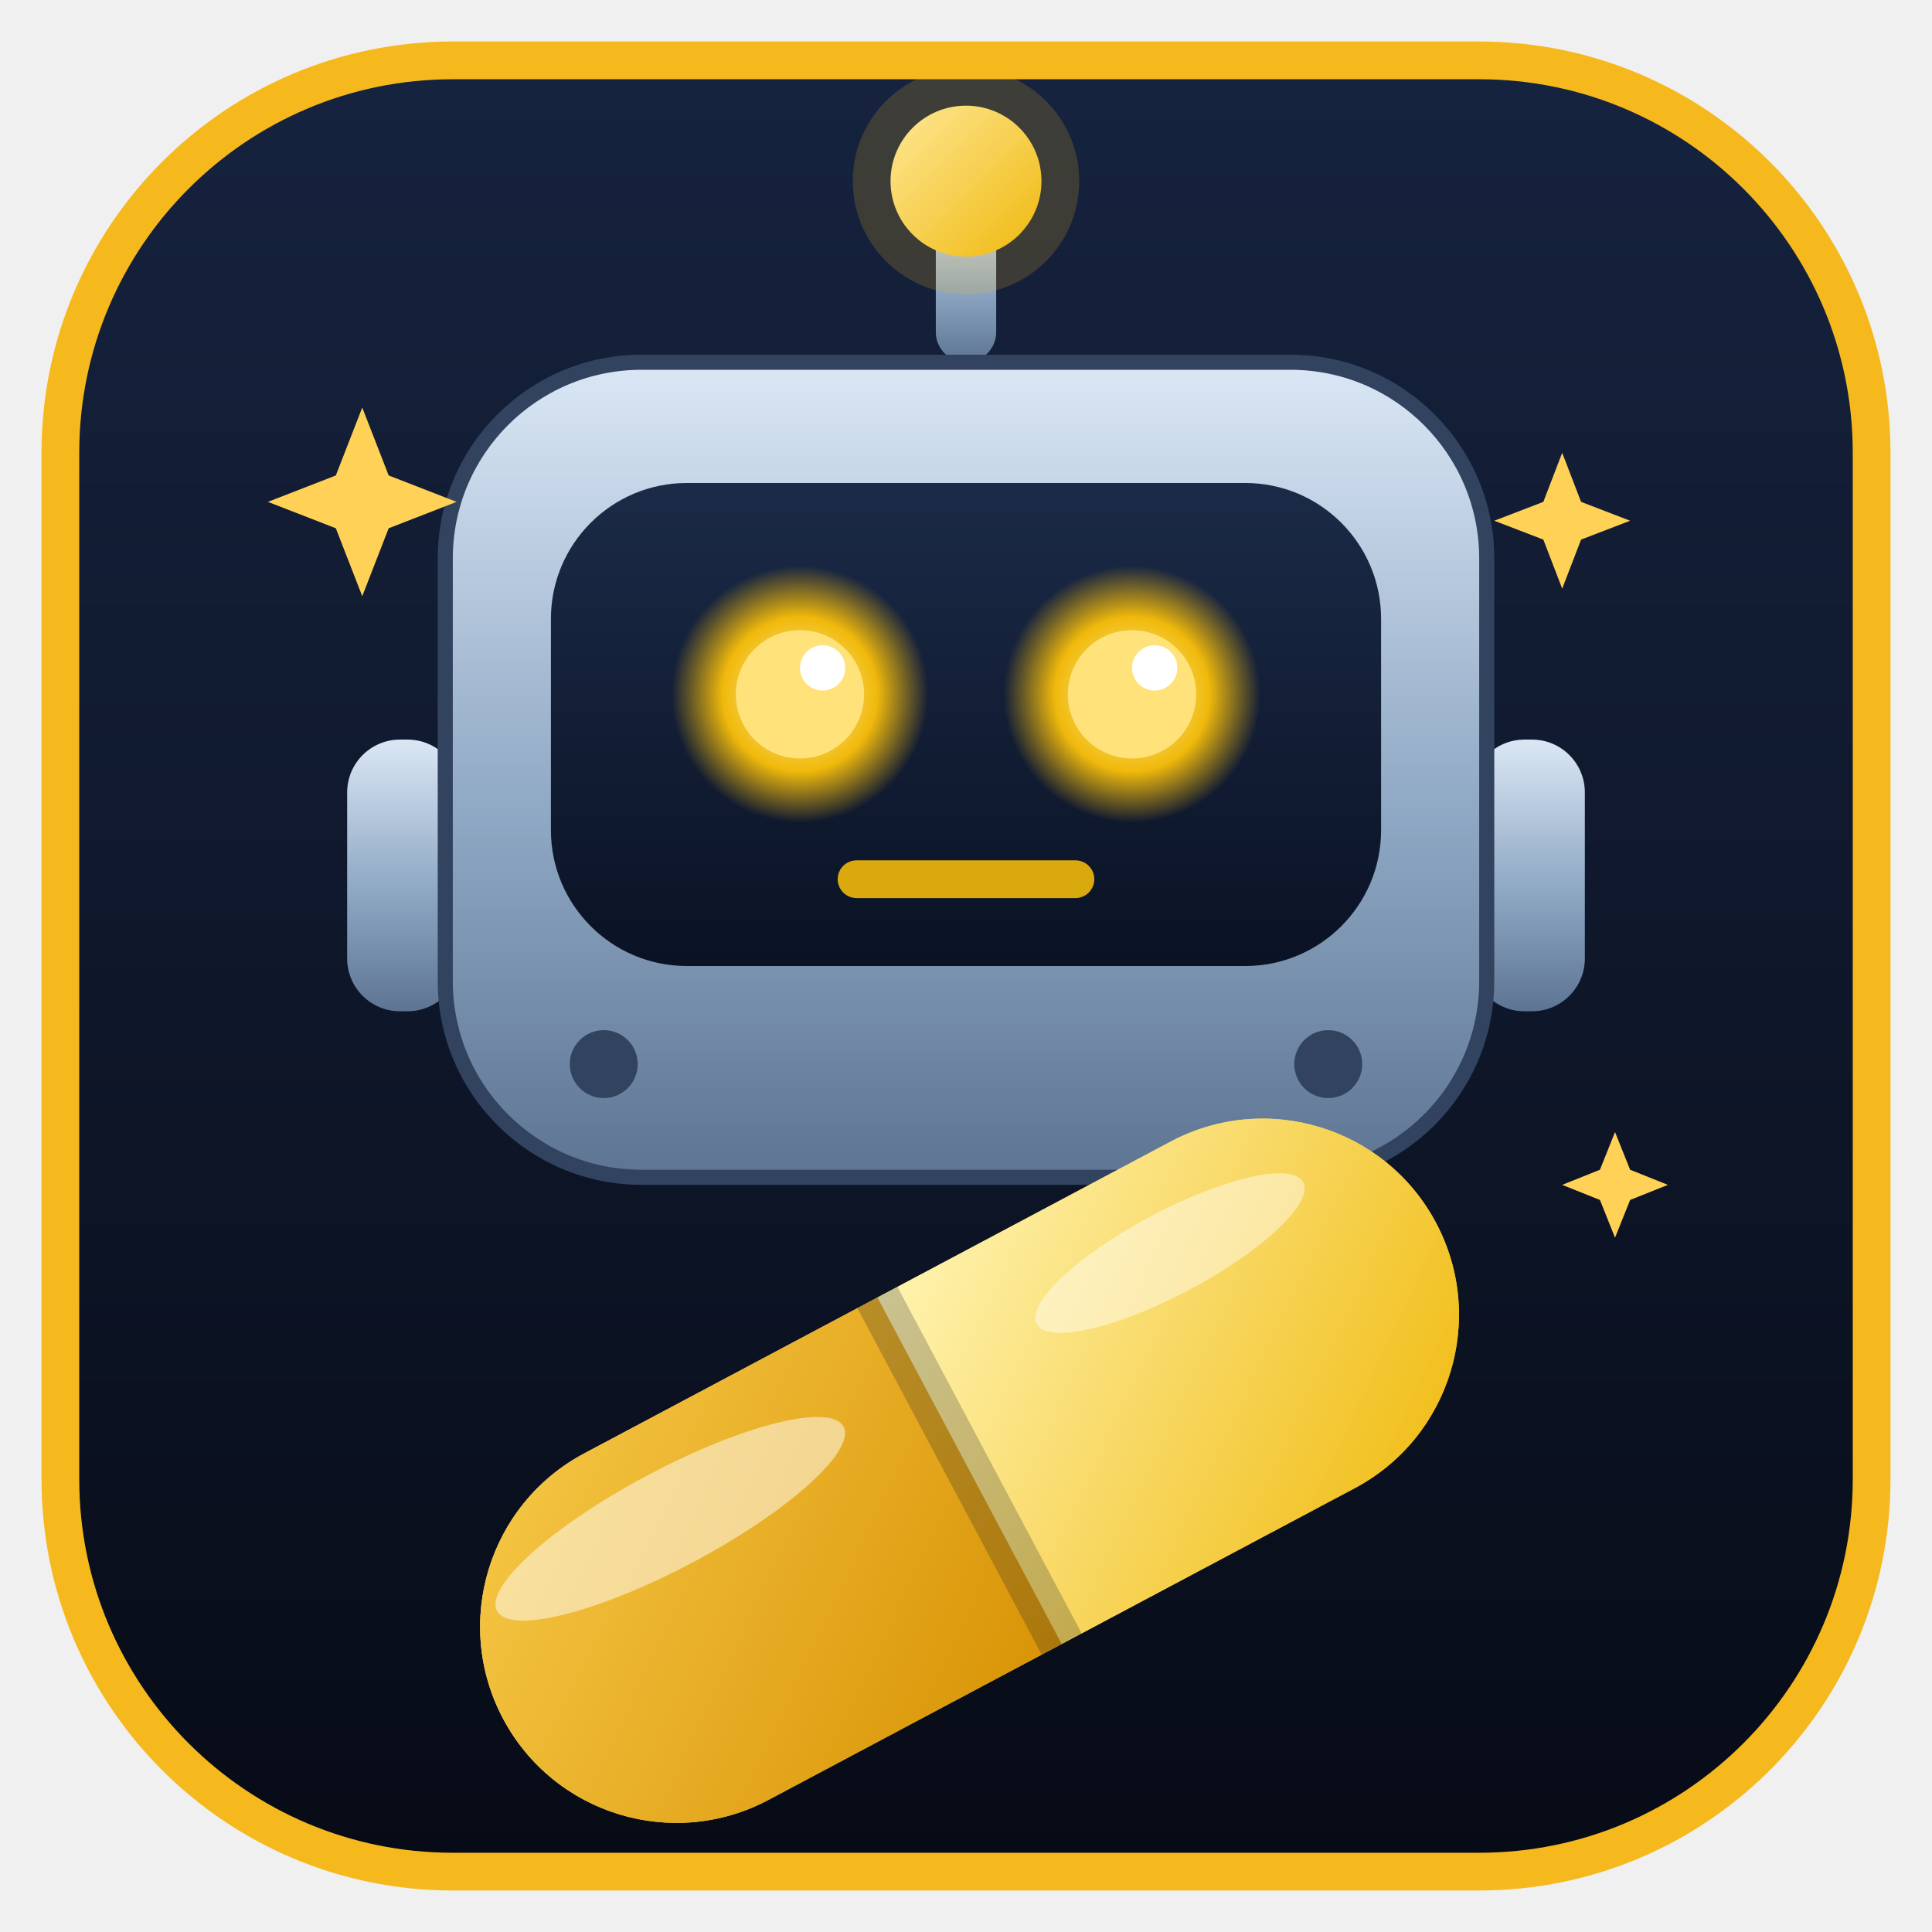
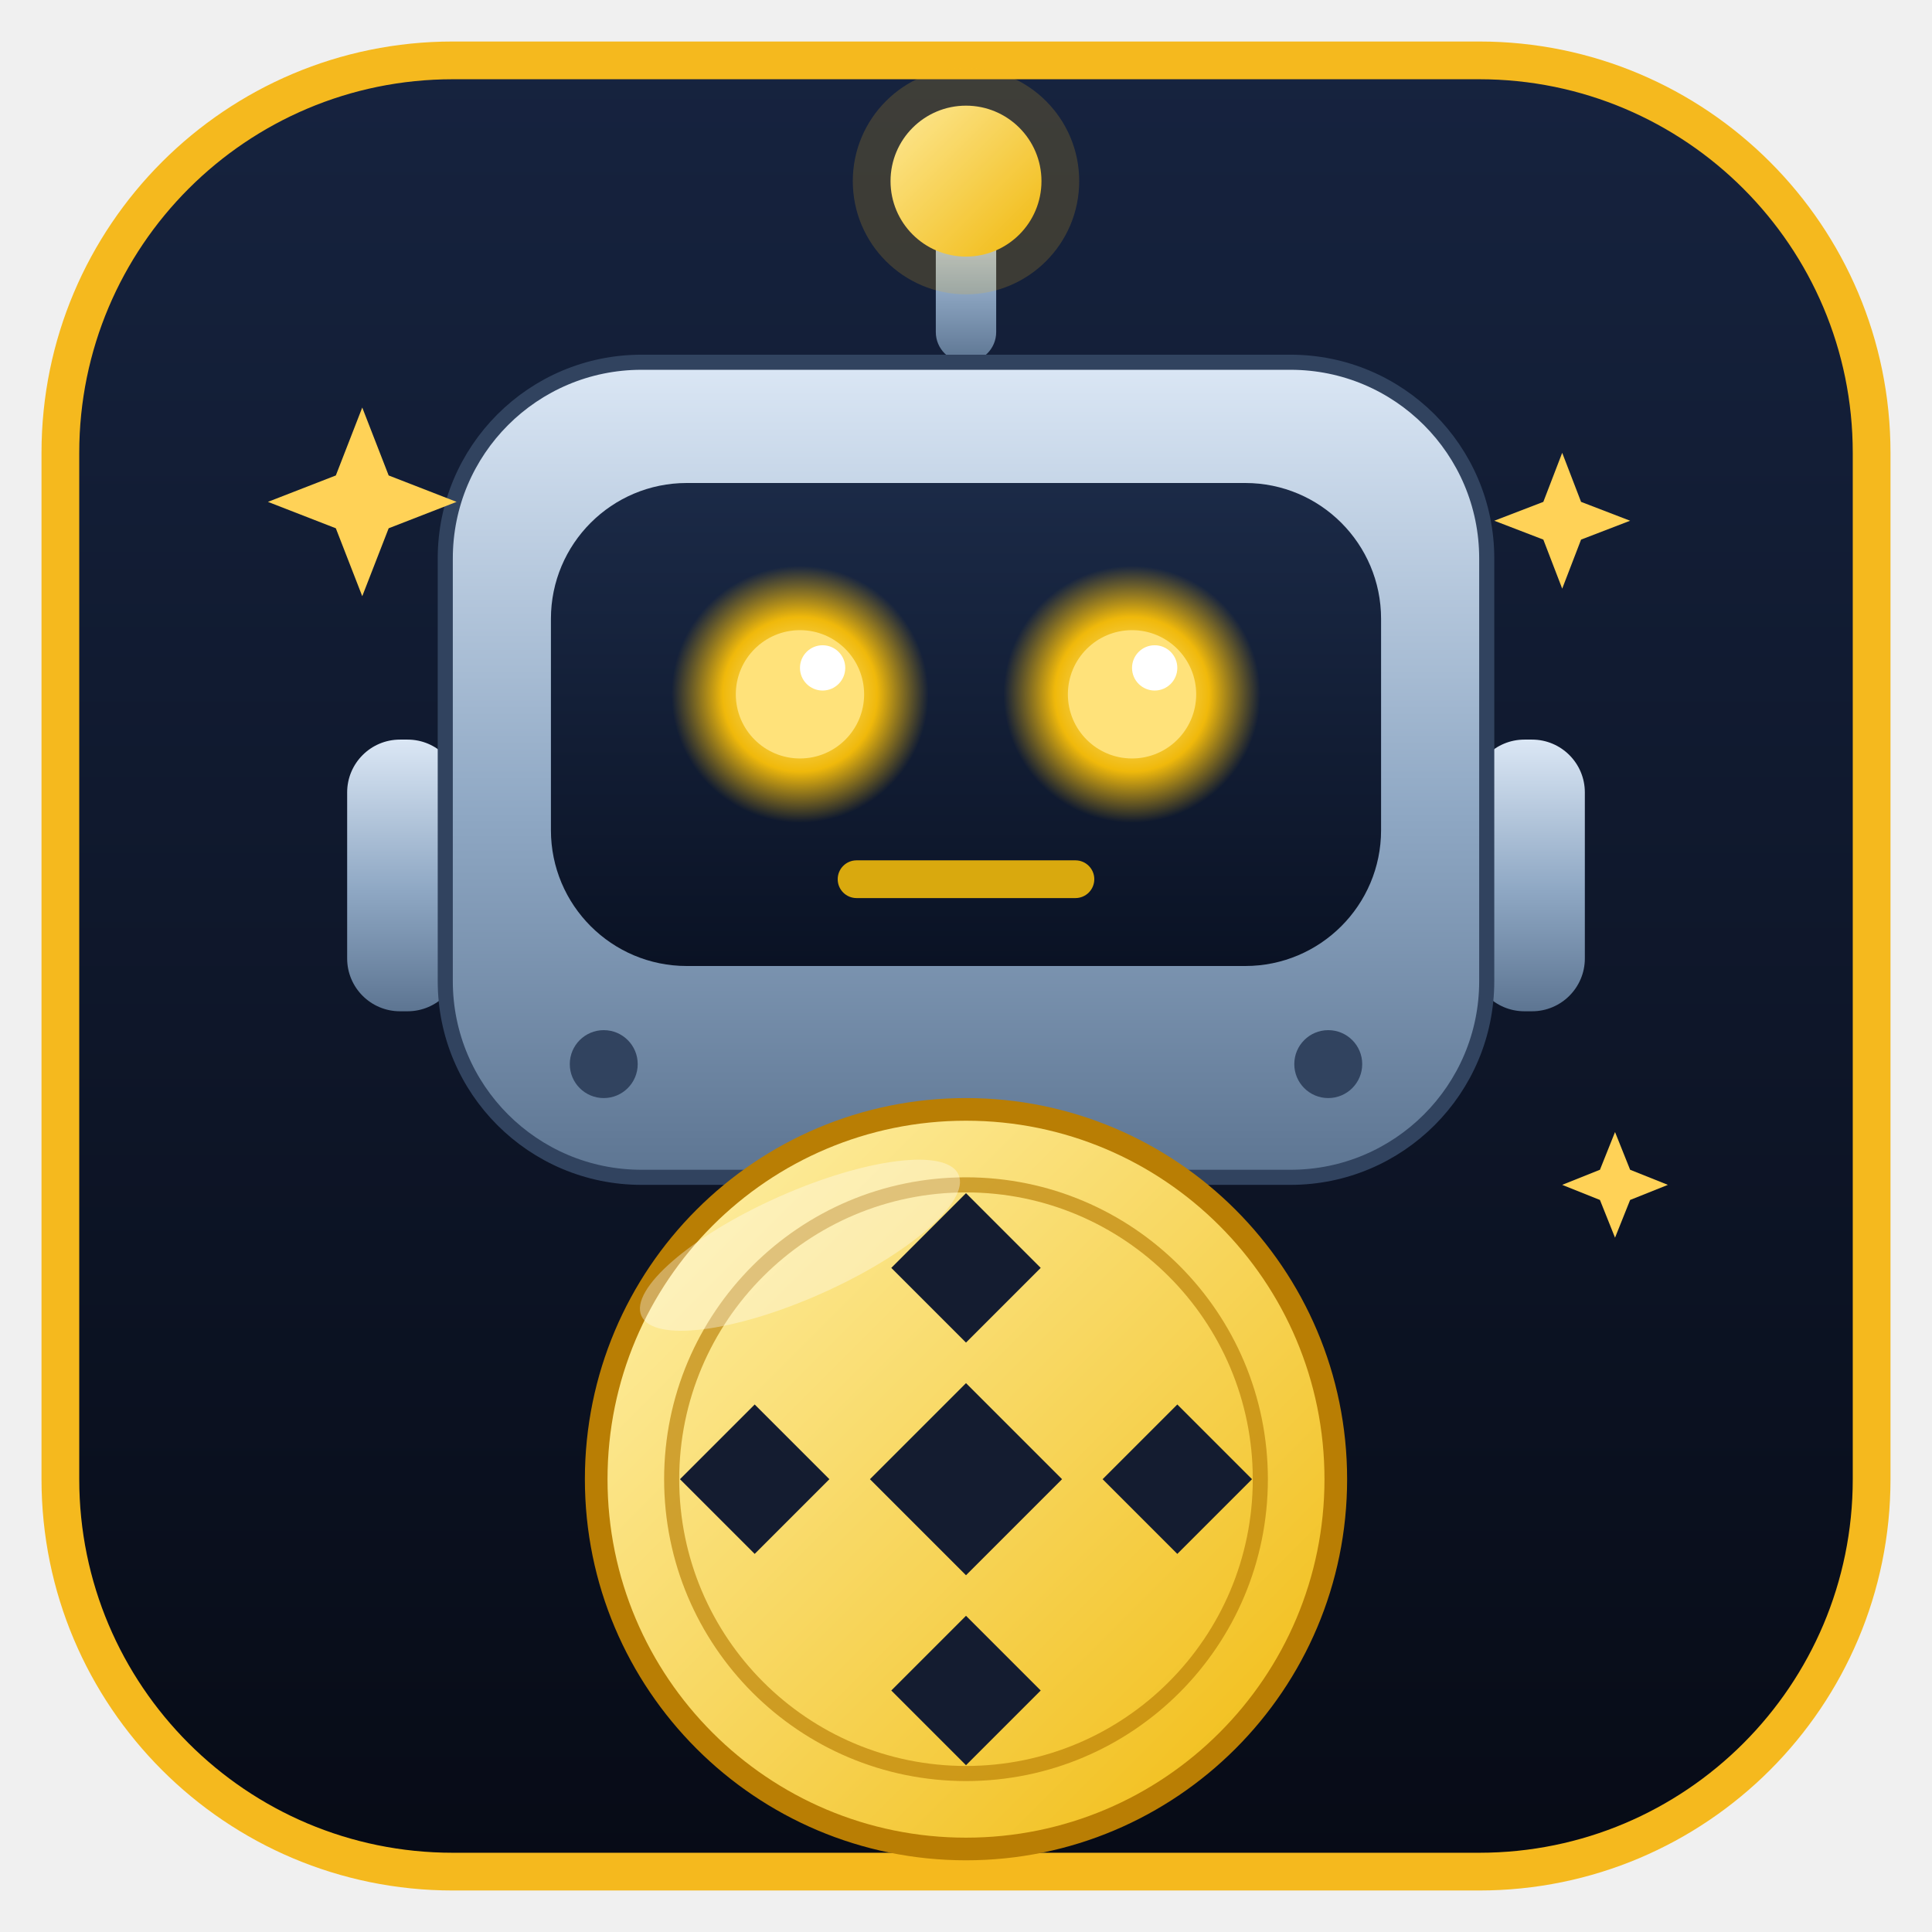
<svg xmlns="http://www.w3.org/2000/svg" viewBox="0 0 512 512">
  <defs>
    <linearGradient id="bg" x1="0" y1="0" x2="0" y2="1">
      <stop offset="0" stop-color="#16233f" />
      <stop offset="1" stop-color="#070b16" />
    </linearGradient>
    <linearGradient id="steel" x1="0" y1="0" x2="0" y2="1">
      <stop offset="0" stop-color="#dbe7f5" />
      <stop offset="0.55" stop-color="#8fa8c4" />
      <stop offset="1" stop-color="#5d7592" />
    </linearGradient>
    <linearGradient id="face" x1="0" y1="0" x2="0" y2="1">
      <stop offset="0" stop-color="#1b2a47" />
      <stop offset="1" stop-color="#0a1224" />
    </linearGradient>
    <linearGradient id="capA" x1="0" y1="0" x2="1" y2="1">
      <stop offset="0" stop-color="#f7c948" />
      <stop offset="1" stop-color="#d99406" />
    </linearGradient>
    <linearGradient id="capB" x1="0" y1="0" x2="1" y2="1">
      <stop offset="0" stop-color="#fff3b0" />
      <stop offset="1" stop-color="#f0b90b" />
    </linearGradient>
    <radialGradient id="eyeGlow" cx="0.5" cy="0.5" r="0.5">
      <stop offset="0" stop-color="#fff3b0" />
      <stop offset="0.6" stop-color="#f0b90b" />
      <stop offset="1" stop-color="#f0b90b" stop-opacity="0" />
    </radialGradient>
  </defs>
  <rect x="16" y="16" width="480" height="480" rx="104" fill="url(#bg)" />
  <rect x="16" y="16" width="480" height="480" rx="104" fill="none" stroke="#f5b91e" stroke-width="10" />
  <rect x="248" y="52" width="16" height="44" rx="8" fill="url(#steel)" />
  <circle cx="256" cy="48" r="20" fill="url(#capB)" />
  <circle cx="256" cy="48" r="30" fill="#f5b91e" opacity="0.18" />
  <rect x="92" y="196" width="30" height="72" rx="14" fill="url(#steel)" />
  <rect x="390" y="196" width="30" height="72" rx="14" fill="url(#steel)" />
  <rect x="118" y="96" width="276" height="216" rx="52" fill="url(#steel)" />
  <rect x="118" y="96" width="276" height="216" rx="52" fill="none" stroke="#31435f" stroke-width="4" />
  <rect x="146" y="128" width="220" height="128" rx="36" fill="url(#face)" />
  <circle cx="212" cy="184" r="34" fill="url(#eyeGlow)" />
  <circle cx="300" cy="184" r="34" fill="url(#eyeGlow)" />
  <circle cx="212" cy="184" r="17" fill="#ffe27a" />
  <circle cx="300" cy="184" r="17" fill="#ffe27a" />
  <circle cx="218" cy="177" r="6" fill="#ffffff" />
  <circle cx="306" cy="177" r="6" fill="#ffffff" />
  <rect x="222" y="228" width="68" height="10" rx="5" fill="#f0b90b" opacity="0.9" />
  <circle cx="160" cy="282" r="9" fill="#31435f" />
  <circle cx="352" cy="282" r="9" fill="#31435f" />
-   <g transform="rotate(-28 256 388)">
-     <rect x="116" y="338" width="280" height="104" rx="52" fill="url(#capB)" />
-     <path d="M256 338 h88 a52 52 0 0 1 0 104 h-88 z" fill="url(#capB)" />
-     <path d="M116 390 a52 52 0 0 1 52-52 h88 v104 h-88 a52 52 0 0 1-52-52 z" fill="url(#capA)" />
-     <rect x="250" y="338" width="12" height="104" fill="#0a1224" opacity="0.22" />
-     <ellipse cx="180" cy="364" rx="52" ry="13" fill="#ffffff" opacity="0.5" />
-     <ellipse cx="330" cy="364" rx="40" ry="11" fill="#ffffff" opacity="0.45" />
+   <g>
+     <circle cx="256" cy="392" r="98" fill="url(#capB)" />
+     <circle cx="256" cy="392" r="98" fill="none" stroke="#b97e04" stroke-width="6" />
+     <circle cx="256" cy="392" r="78" fill="none" stroke="#b97e04" stroke-width="4" opacity="0.65" />
+     <g fill="#141c30">
+       <rect x="238" y="374" width="36" height="36" transform="rotate(45 256 392)" />
+       <rect x="242" y="322" width="28" height="28" transform="rotate(45 256 336)" />
+       <rect x="242" y="434" width="28" height="28" transform="rotate(45 256 448)" />
+       <rect x="186" y="378" width="28" height="28" transform="rotate(45 200 392)" />
+       <rect x="298" y="378" width="28" height="28" transform="rotate(45 312 392)" />
+     </g>
+     <ellipse cx="212" cy="330" rx="46" ry="14" fill="#ffffff" opacity="0.35" transform="rotate(-24 212 330)" />
  </g>
  <path d="M96 108 l7 18 18 7 -18 7 -7 18 -7-18 -18-7 18-7 z" fill="#ffd257" />
  <path d="M414 120 l5 13 13 5 -13 5 -5 13 -5-13 -13-5 13-5 z" fill="#ffd257" />
  <path d="M428 300 l4 10 10 4 -10 4 -4 10 -4-10 -10-4 10-4 z" fill="#ffd257" />
</svg>
